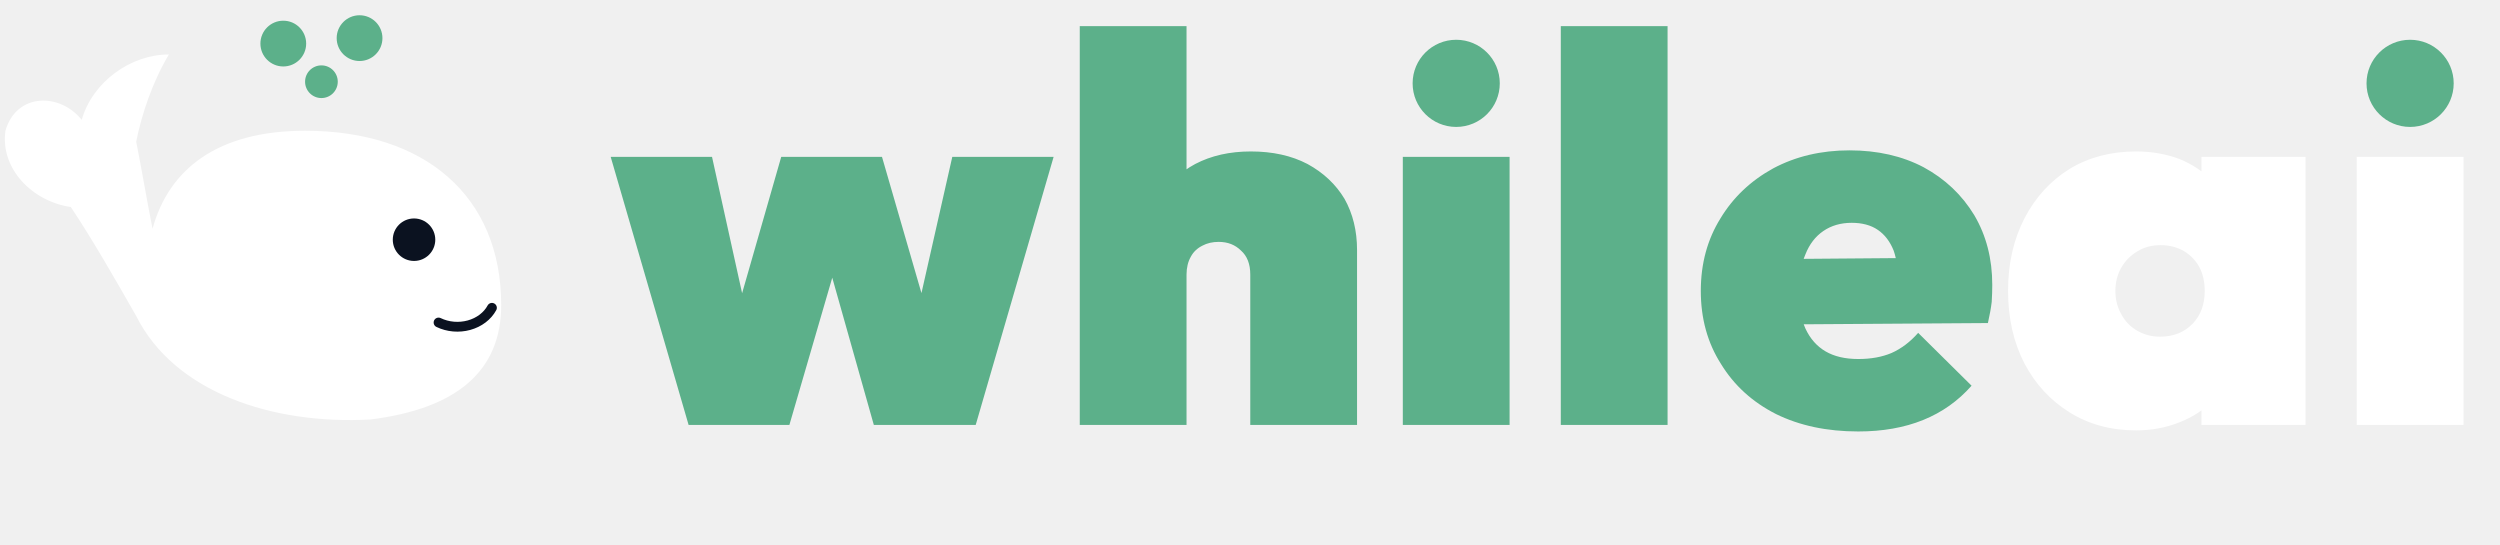
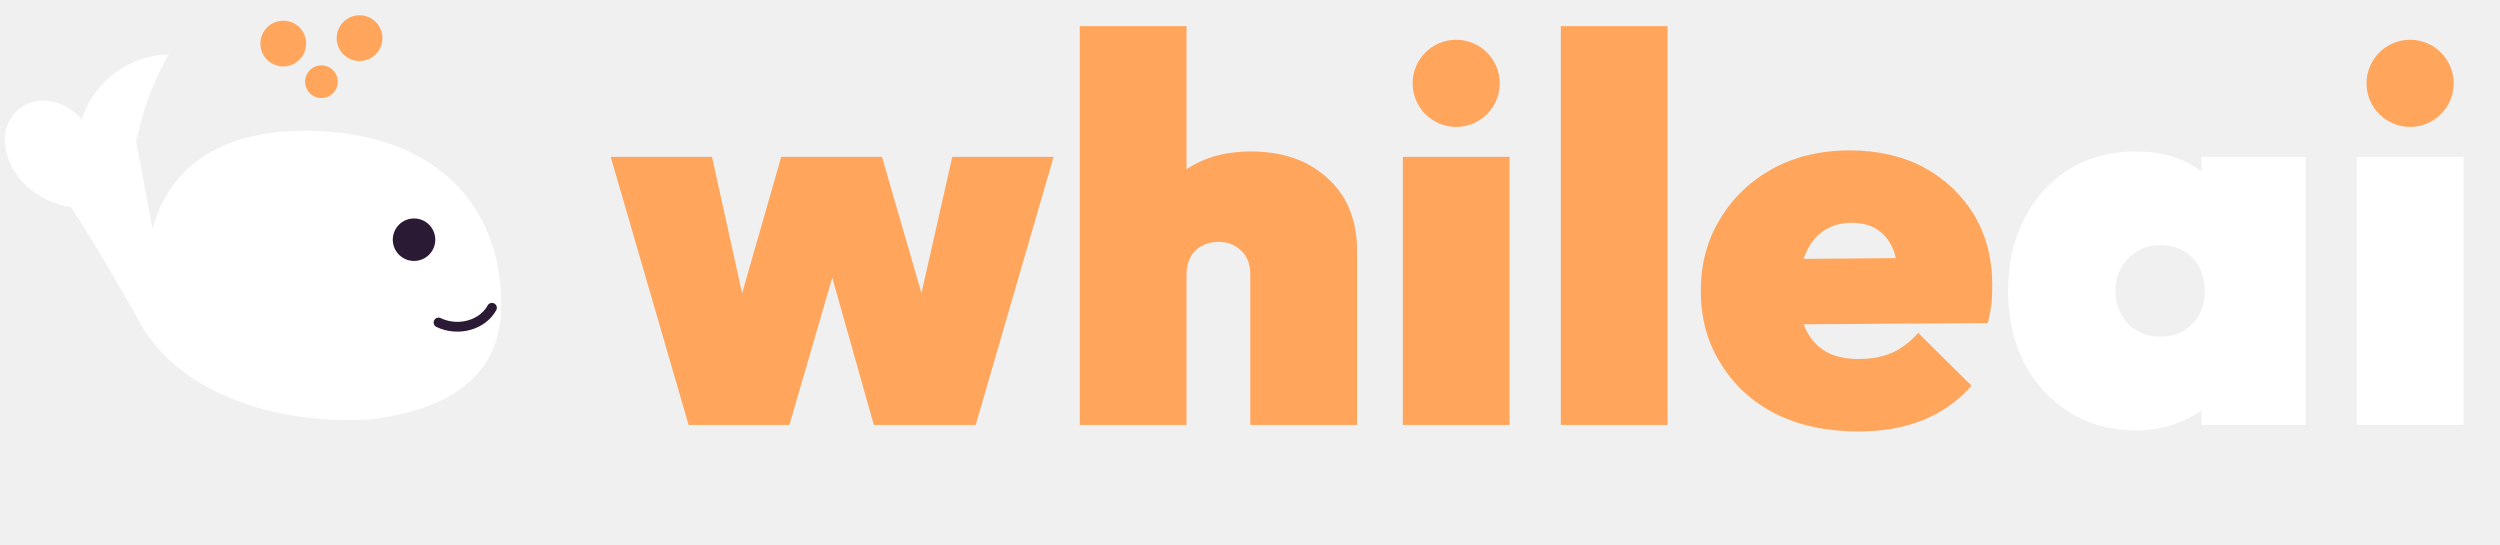
<svg xmlns="http://www.w3.org/2000/svg" viewBox="0 0 458.9 100" width="458.9" height="100" role="img" aria-label="whileai, the While SDK">
  <path d="M92 56 C92 36 78 24 56 24 C40 24 31 31 28 42 C27 37 26 31 25 26 C26 21 28 15 31 10 C24 10 17 15 15 22 C11 17 3 17 1 24 C0 31 6 37 13 38 C17 44 21 51 25 58 C32 72 50 78 68 77 C84 75 92 68 92 56 Z" fill="#ffffff" />
-   <circle cx="76" cy="44" r="3.9" fill="#0b1220" />
-   <path d="M90.3 56.5 A7 6 0 0 1 80.5 59.2" fill="none" stroke="#0b1220" stroke-width="1.8" stroke-linecap="round" />
-   <circle cx="59" cy="15" r="3.0" fill="#5cb08a" />
-   <circle cx="52" cy="8" r="4.2" fill="#5cb08a" />
-   <circle cx="66" cy="7" r="4.2" fill="#5cb08a" />
-   <path d="M126.4 78.0 112.1 28.8 H130.7 L138.6 64.6 L133.1 64.7 L143.4 28.8 H161.9 L172.3 64.7 L166.7 64.6 L174.8 28.8 H193.4 L179.1 78.0 H160.4 L150.8 44.0 H154.8 L144.9 78.0 Z M229.5 78.0 V50.4 Q229.5 47.5 227.8 46.0 Q226.2 44.4 223.7 44.4 Q222.0 44.4 220.7 45.1 Q219.3 45.8 218.6 47.1 Q217.8 48.5 217.8 50.4 L210.2 47.0 Q210.2 41.0 212.7 36.7 Q215.1 32.4 219.4 30.1 Q223.8 27.8 229.6 27.8 Q235.6 27.8 240.0 30.1 Q244.4 32.5 246.8 36.5 Q249.1 40.6 249.1 45.9 V78.0 ZM198.2 78.0 V4.8 H217.8 V78.0 Z M257.5 78.0 V28.8 H277.1 V78.0 Z M286.5 78.0 V4.8 H306.1 V78.0 Z M341.1 79.2 Q332.5 79.2 326.0 76.0 Q319.5 72.7 315.9 66.8 Q312.2 61.0 312.2 53.4 Q312.2 45.9 315.8 40.1 Q319.3 34.3 325.5 30.9 Q331.7 27.6 339.5 27.6 Q347.2 27.6 353.1 30.7 Q359.0 33.9 362.4 39.5 Q365.7 45.1 365.7 52.3 Q365.7 53.8 365.6 55.4 Q365.4 57.1 364.9 59.3 L320.5 59.6 V47.6 L357.6 47.3 L348.5 52.6 Q348.5 48.6 347.6 46.0 Q346.6 43.5 344.7 42.2 Q342.8 40.9 339.9 40.9 Q336.9 40.9 334.7 42.4 Q332.5 43.9 331.4 46.7 Q330.2 49.5 330.2 53.5 Q330.2 57.6 331.4 60.3 Q332.7 63.1 335.1 64.5 Q337.5 65.9 341.1 65.9 Q344.6 65.9 347.2 64.8 Q349.9 63.6 352.1 61.1 L361.9 70.8 Q358.2 75.0 353.0 77.1 Q347.8 79.2 341.1 79.2 Z" fill="#5cb08a" />
+   <circle cx="76" cy="44" r="3.9" fill="#2a1a33" />
+   <path d="M90.3 56.5 A7 6 0 0 1 80.5 59.2" fill="none" stroke="#2a1a33" stroke-width="1.8" stroke-linecap="round" />
+   <circle cx="59" cy="15" r="3.0" fill="#ffa65c" />
+   <circle cx="52" cy="8" r="4.2" fill="#ffa65c" />
+   <circle cx="66" cy="7" r="4.2" fill="#ffa65c" />
+   <path d="M126.4 78.0 112.1 28.8 H130.7 L138.6 64.6 L133.1 64.7 L143.4 28.8 H161.9 L172.3 64.7 L166.7 64.6 L174.8 28.8 H193.4 L179.1 78.0 H160.4 L150.8 44.0 H154.8 L144.9 78.0 Z M229.5 78.0 V50.4 Q229.5 47.5 227.8 46.0 Q226.2 44.4 223.7 44.4 Q222.0 44.4 220.7 45.1 Q219.3 45.8 218.6 47.1 Q217.8 48.5 217.8 50.4 L210.2 47.0 Q210.2 41.0 212.7 36.7 Q215.1 32.4 219.4 30.1 Q223.8 27.8 229.6 27.8 Q235.6 27.8 240.0 30.1 Q244.4 32.5 246.8 36.5 Q249.1 40.6 249.1 45.9 V78.0 ZM198.2 78.0 V4.8 H217.8 V78.0 Z M257.5 78.0 V28.8 H277.1 V78.0 Z M286.5 78.0 V4.8 H306.1 V78.0 Z M341.1 79.2 Q332.5 79.2 326.0 76.0 Q319.5 72.7 315.9 66.8 Q312.2 61.0 312.2 53.4 Q312.2 45.9 315.8 40.1 Q319.3 34.3 325.5 30.9 Q331.7 27.6 339.5 27.6 Q347.2 27.6 353.1 30.7 Q359.0 33.9 362.4 39.5 Q365.7 45.1 365.7 52.3 Q365.7 53.8 365.6 55.4 Q365.4 57.1 364.9 59.3 L320.5 59.6 V47.6 L357.6 47.3 L348.5 52.6 Q348.5 48.6 347.6 46.0 Q346.6 43.5 344.7 42.2 Q342.8 40.9 339.9 40.9 Q336.9 40.9 334.7 42.4 Q332.5 43.9 331.4 46.7 Q330.2 49.5 330.2 53.5 Q330.2 57.6 331.4 60.3 Q332.7 63.1 335.1 64.5 Q337.5 65.9 341.1 65.9 Q344.6 65.9 347.2 64.8 Q349.9 63.6 352.1 61.1 L361.9 70.8 Q358.2 75.0 353.0 77.1 Q347.8 79.2 341.1 79.2 Z" fill="#ffa65c" />
  <path d="M392.1 79.0 Q385.2 79.0 379.9 75.7 Q374.6 72.4 371.6 66.7 Q368.6 60.9 368.6 53.4 Q368.6 45.9 371.6 40.1 Q374.6 34.3 379.9 31.0 Q385.2 27.8 392.1 27.8 Q396.4 27.8 400.1 29.2 Q403.7 30.7 406.2 33.3 Q408.6 35.9 409.3 39.3 V67.5 Q408.6 70.9 406.2 73.5 Q403.7 76.1 400.1 77.5 Q396.4 79.0 392.1 79.0 ZM396.5 61.8 Q400.2 61.8 402.5 59.4 Q404.7 57.1 404.7 53.4 Q404.7 50.9 403.7 49.0 Q402.7 47.2 400.9 46.1 Q399.0 45.0 396.6 45.0 Q394.2 45.0 392.4 46.1 Q390.5 47.2 389.4 49.1 Q388.3 51.0 388.3 53.4 Q388.3 55.8 389.4 57.7 Q390.4 59.6 392.3 60.7 Q394.2 61.8 396.5 61.8 ZM404.1 78.0 V64.8 L406.8 52.8 L404.1 40.9 V28.8 H423.2 V78.0 Z M432.6 78.0 V28.8 H452.2 V78.0 Z" fill="#ffffff" />
-   <circle cx="267.3" cy="15.3" r="8" fill="#5cb08a" />
-   <circle cx="442.4" cy="15.3" r="8" fill="#5cb08a" />
+   <circle cx="267.3" cy="15.3" r="8" fill="#ffa65c" />
+   <circle cx="442.4" cy="15.3" r="8" fill="#ffa65c" />
</svg>
